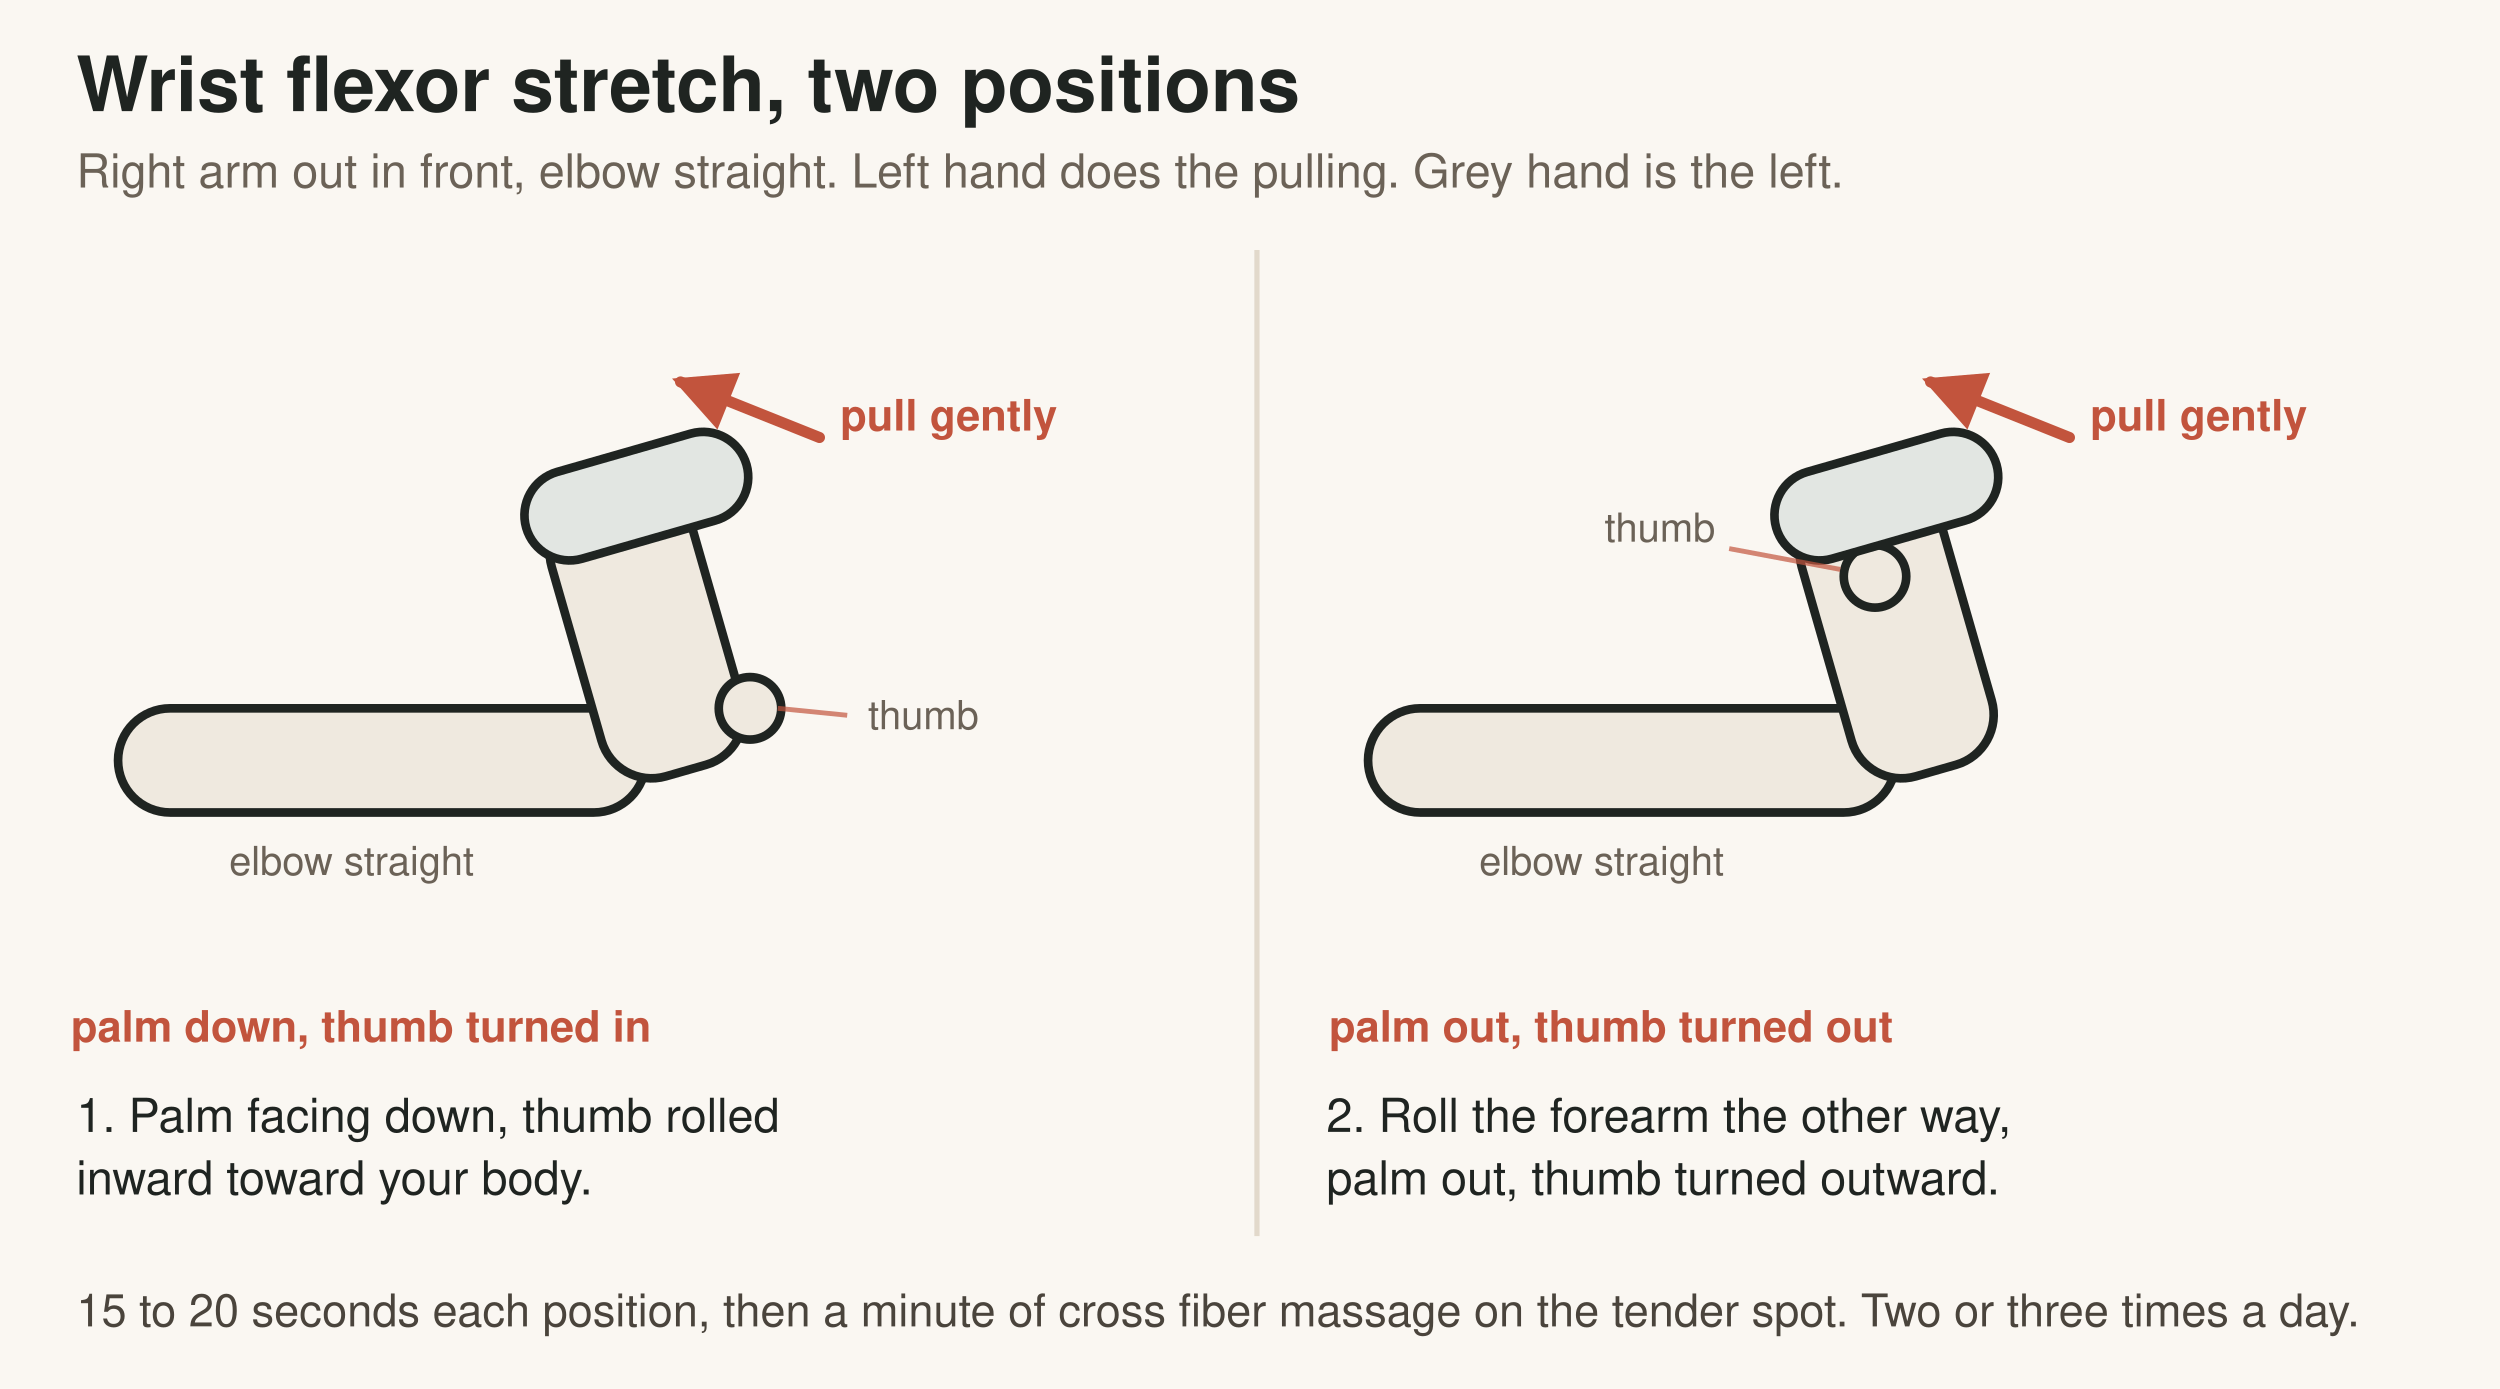
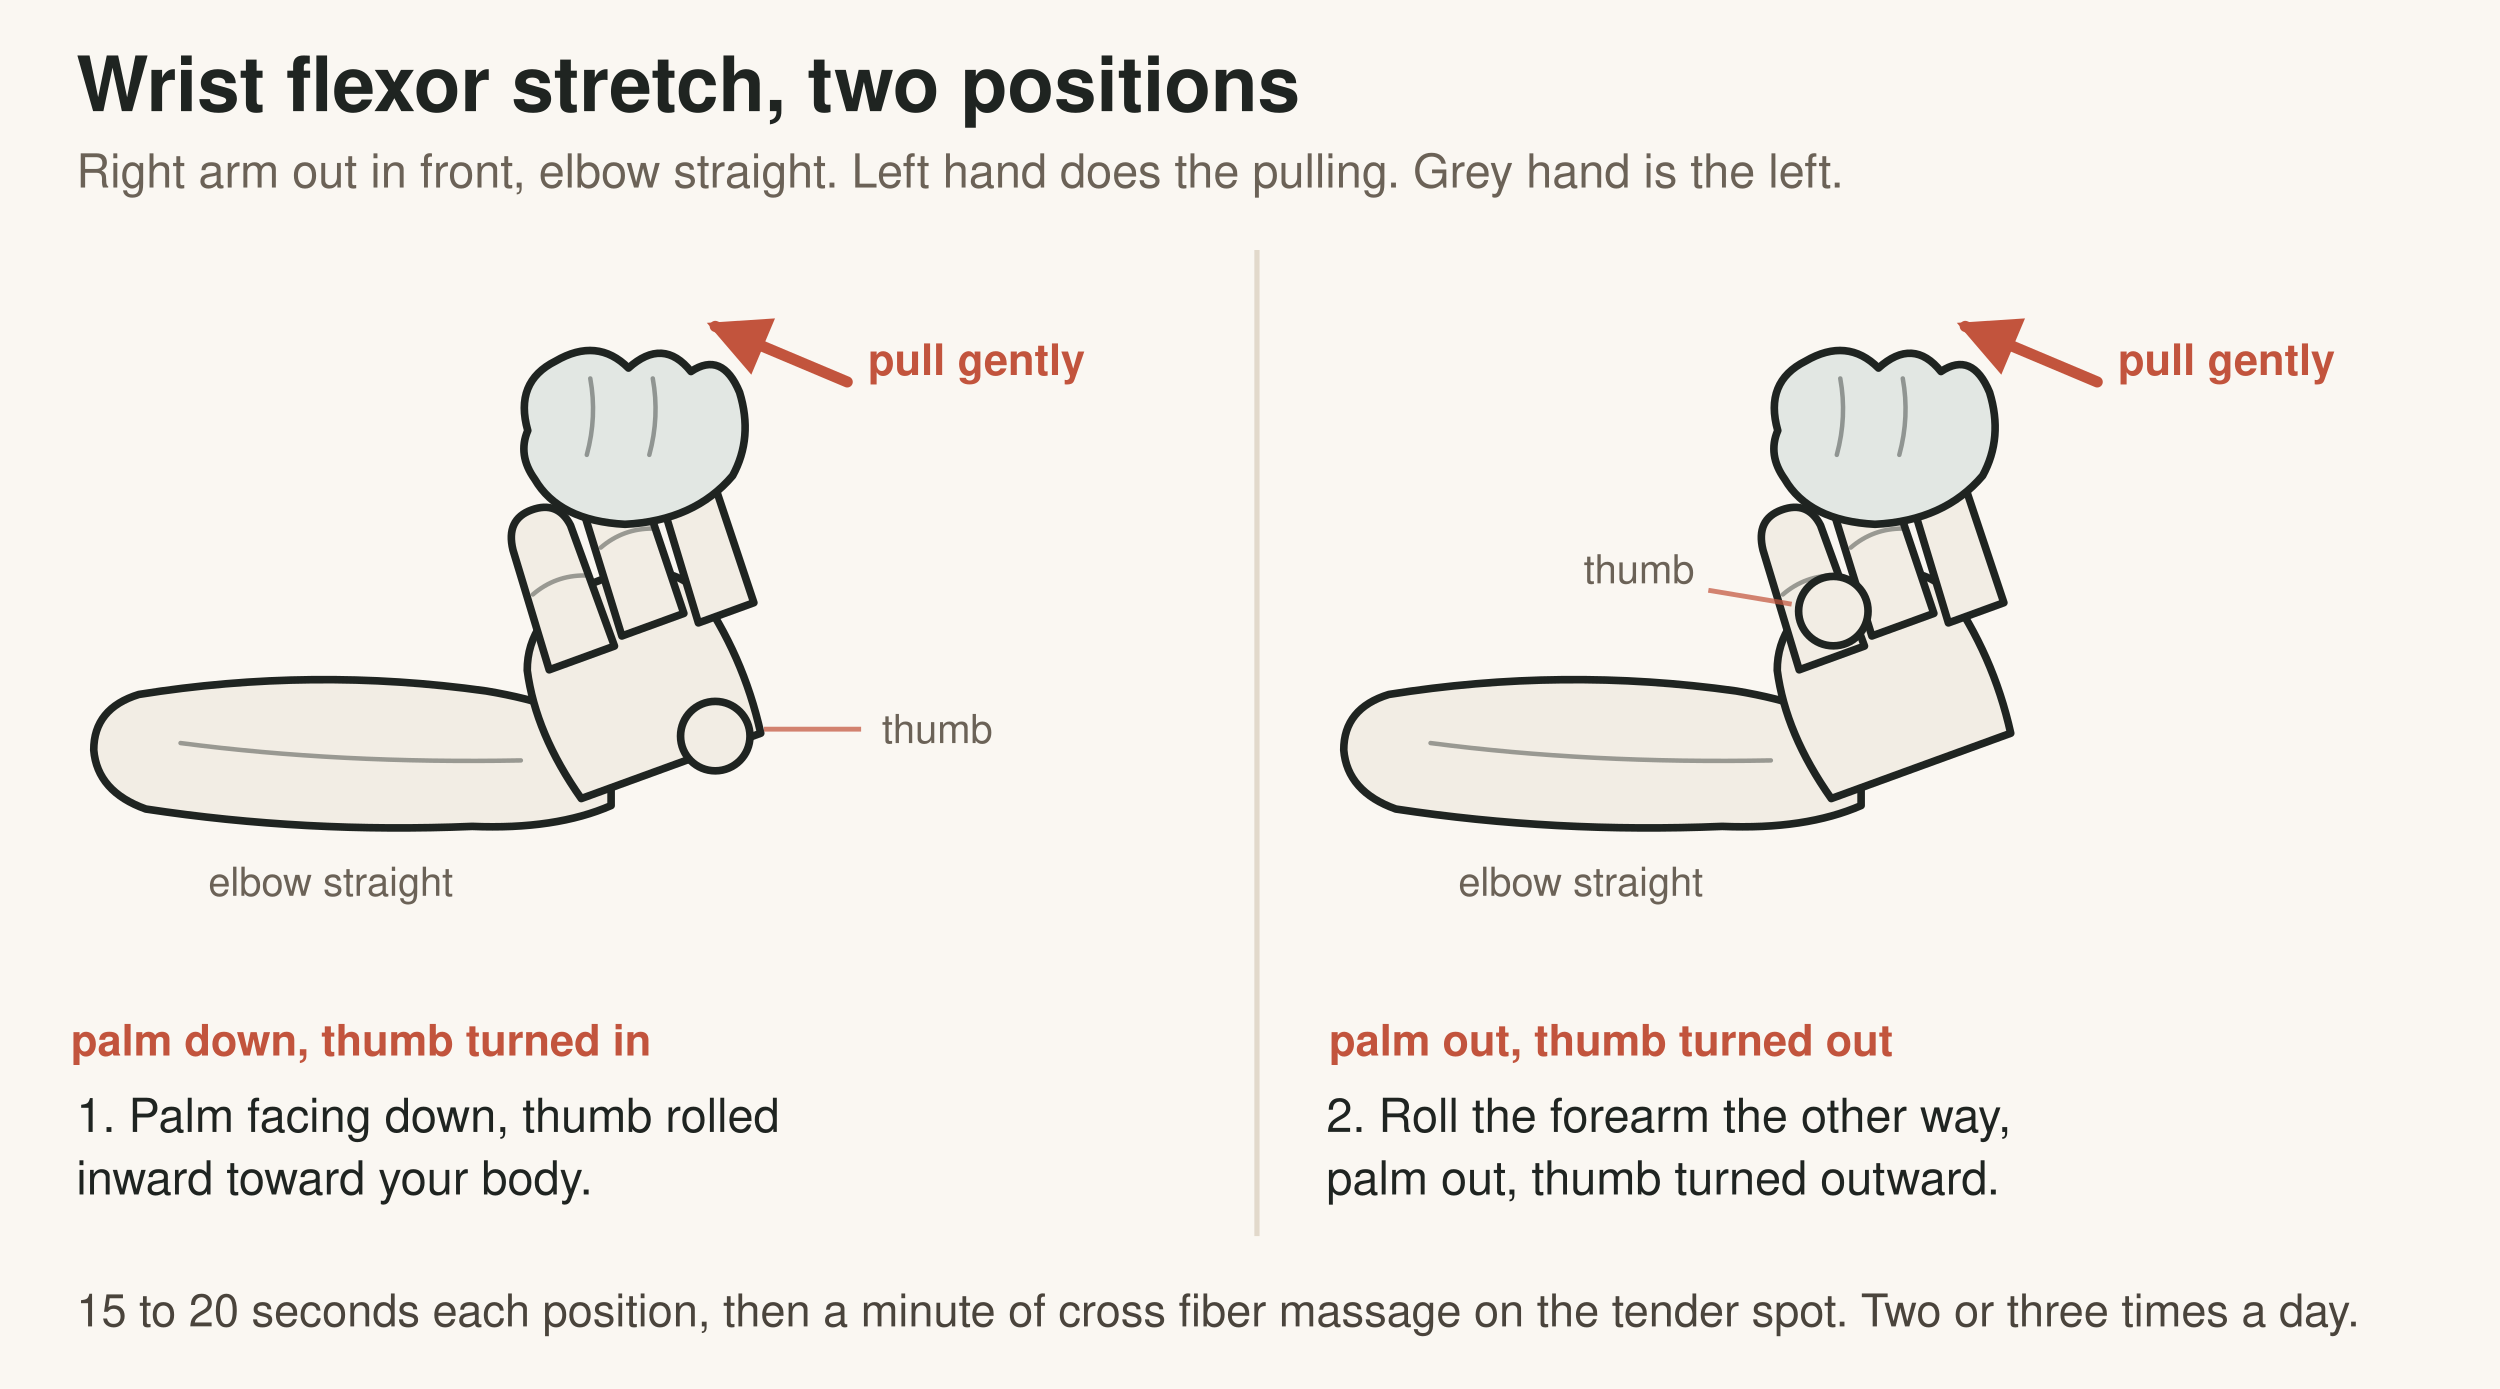
<svg xmlns="http://www.w3.org/2000/svg" viewBox="0 0 720 400" width="720" height="400" role="img" aria-label="Wrist flexor stretch, two positions">
  <style>
    .bg{fill:#FAF7F2}
-     .limb{fill:#EFE9DF;stroke:#1F2421;stroke-width:2.5;stroke-linejoin:round}
-     .other{fill:#E2E6E2;stroke:#1F2421;stroke-width:2.5;stroke-linejoin:round}
-     .det{stroke:#1F2421;fill:none;stroke-width:2;stroke-linecap:round;opacity:.35}
+     .lm{fill:#F2EDE4;stroke:#1F2421;stroke-width:2.2;stroke-linejoin:round;stroke-linecap:round}
+     .im{fill:#DED3BF;stroke:#1F2421;stroke-width:2.2;stroke-linejoin:round}
+     .hd{fill:#B9AE99;stroke:#1F2421;stroke-width:2.2;stroke-linejoin:round}
+     .oth{fill:#E2E7E3;stroke:#1F2421;stroke-width:2.2;stroke-linejoin:round}
+     .ct{fill:none;stroke:#1F2421;stroke-width:1.3;opacity:.42;stroke-linecap:round}
+     .det{stroke:#1F2421;fill:none;stroke-width:1.8;stroke-linecap:round;opacity:.3}
    .acc{stroke:#C2543D;fill:none;stroke-width:3.2;stroke-linecap:round}
-     .lead{stroke:#C2543D;fill:none;stroke-width:1.4;opacity:.7}
+     .lead{stroke:#C2543D;fill:none;stroke-width:1.4;opacity:.72}
+     .band{stroke:#5E7266;fill:none;stroke-width:4.2;stroke-linecap:round;stroke-linejoin:round}
    .t{font-family:-apple-system,BlinkMacSystemFont,'Segoe UI',Helvetica,Arial,sans-serif;fill:#1F2421}
    .h{font-size:22px;font-weight:700}
    .sub{font-size:13.5px;fill:#6B6257}
    .cap{font-size:13.5px}
    .lab{font-size:11.5px;fill:#6B6257}
    .accT{font-size:12.5px;font-weight:700;fill:#C2543D}
    .dose{font-size:13px;fill:#4A443C}
    .div{stroke:#E2D9CB;stroke-width:1.5}
  </style>
  <marker id="ar" viewBox="0 0 10 10" refX="8.5" refY="5" markerWidth="5.5" markerHeight="5.5" orient="auto-start-reverse">
    <path d="M0,0 L10,5 L0,10 z" fill="#C2543D" />
  </marker>
  <rect class="bg" x="0" y="0" width="720" height="400" />
  <text class="t h" x="22" y="32">Wrist flexor stretch, two positions</text>
  <text class="t sub" x="22" y="54">Right arm out in front, elbow straight. Left hand does the pulling. Grey hand is the left.</text>
  <line class="div" x1="362" y1="72" x2="362" y2="356" />
  <g>
-     <rect class="limb" x="34" y="204" width="152" height="30" rx="15" />
-     <text class="t lab" x="66" y="252">elbow straight</text>
-     <rect class="limb" x="176" y="140" width="42" height="82" rx="15" transform="rotate(-16 197 220)" />
-     <circle class="limb" cx="216" cy="204" r="9" />
-     <rect class="other" x="150" y="126" width="66" height="26" rx="13" transform="rotate(-16 197 140)" />
-     <path class="acc" d="M236,126 L196,110" marker-end="url(#ar)" />
-     <text class="t accT" x="242" y="124">pull gently</text>
-     <path class="lead" d="M244,206 L224,204" />
-     <text class="t lab" x="250" y="210">thumb</text>
-     <text class="t accT" x="104" y="300" text-anchor="middle">palm down, thumb turned in</text>
+     <path class="lm" d="M40,200 Q90,192 140,199 Q164,203 176,212 L176,232 Q160,239 136,238 Q88,240 42,233 Q28,228 27,216 Q27,204 40,200 Z" />
+     <path class="ct" d="M52,214 Q98,220 150,219" />
+     <text class="t lab" x="60" y="258">elbow straight</text>
+     <g transform="rotate(-20 178 224)">
+       <path class="lm" d="M166,226 Q160,204 164,186 Q169,172 188,169 Q210,167 218,181 Q224,203 221,226 Z" />
+       <path class="lm" d="M170,188 L172,152 Q173,143 181,143 Q189,143 190,151 L190,188 Z" />
+       <path class="lm" d="M193,186 L195,146 Q196,137 204,137 Q212,137 213,145 L212,186 Z" />
+       <path class="lm" d="M215,190 L217,154 Q218,145 225,145 Q232,145 233,153 L232,190 Z" />
+       <path class="ct" d="M173,166 Q181,163 189,166" />
+       <path class="ct" d="M196,160 Q204,157 212,160" />
+     </g>
+     <circle class="lm" cx="206" cy="212" r="10" />
+     <path class="oth" d="M152,124 Q148,110 160,104 Q172,97 181,106 Q191,97 199,107 Q208,101 213,113 Q217,126 211,137 Q200,150 180,151 Q161,150 154,138 Q149,131 152,124 Z" />
+     <path class="ct" d="M170,109 Q172,120 169,131" />
+     <path class="ct" d="M188,109 Q190,120 187,131" />
+     <path class="acc" d="M244,110 L206,94" marker-end="url(#ar)" />
+     <text class="t accT" x="250" y="108">pull gently</text>
+     <path class="lead" d="M248,210 L220,210" />
+     <text class="t lab" x="254" y="214">thumb</text>
+     <text class="t accT" x="104" y="304" text-anchor="middle">palm down, thumb turned in</text>
    <text class="t cap" x="22" y="326">1. Palm facing down, thumb rolled</text>
    <text class="t cap" x="22" y="344">inward toward your body.</text>
  </g>
-   <g>
-     <rect class="limb" x="394" y="204" width="152" height="30" rx="15" />
-     <text class="t lab" x="426" y="252">elbow straight</text>
-     <rect class="limb" x="536" y="140" width="42" height="82" rx="15" transform="rotate(-16 557 220)" />
-     <circle class="limb" cx="540" cy="166" r="9" />
-     <rect class="other" x="510" y="126" width="66" height="26" rx="13" transform="rotate(-16 557 140)" />
-     <path class="acc" d="M596,126 L556,110" marker-end="url(#ar)" />
-     <text class="t accT" x="602" y="124">pull gently</text>
-     <path class="lead" d="M498,158 L530,164" />
-     <text class="t lab" x="494" y="156" text-anchor="end">thumb</text>
-     <text class="t accT" x="464" y="300" text-anchor="middle">palm out, thumb turned out</text>
-     <text class="t cap" x="382" y="326">2. Roll the forearm the other way,</text>
-     <text class="t cap" x="382" y="344">palm out, thumb turned outward.</text>
+   <g transform="translate(360,0)">
+     <path class="lm" d="M40,200 Q90,192 140,199 Q164,203 176,212 L176,232 Q160,239 136,238 Q88,240 42,233 Q28,228 27,216 Q27,204 40,200 Z" />
+     <path class="ct" d="M52,214 Q98,220 150,219" />
+     <text class="t lab" x="60" y="258">elbow straight</text>
+     <g transform="rotate(-20 178 224)">
+       <path class="lm" d="M166,226 Q160,204 164,186 Q169,172 188,169 Q210,167 218,181 Q224,203 221,226 Z" />
+       <path class="lm" d="M170,188 L172,152 Q173,143 181,143 Q189,143 190,151 L190,188 Z" />
+       <path class="lm" d="M193,186 L195,146 Q196,137 204,137 Q212,137 213,145 L212,186 Z" />
+       <path class="lm" d="M215,190 L217,154 Q218,145 225,145 Q232,145 233,153 L232,190 Z" />
+       <path class="ct" d="M173,166 Q181,163 189,166" />
+       <path class="ct" d="M196,160 Q204,157 212,160" />
+     </g>
+     <circle class="lm" cx="168" cy="176" r="10" />
+     <path class="oth" d="M152,124 Q148,110 160,104 Q172,97 181,106 Q191,97 199,107 Q208,101 213,113 Q217,126 211,137 Q200,150 180,151 Q161,150 154,138 Q149,131 152,124 Z" />
+     <path class="ct" d="M170,109 Q172,120 169,131" />
+     <path class="ct" d="M188,109 Q190,120 187,131" />
+     <path class="acc" d="M244,110 L206,94" marker-end="url(#ar)" />
+     <text class="t accT" x="250" y="108">pull gently</text>
+     <path class="lead" d="M132,170 L156,174" />
+     <text class="t lab" x="128" y="168" text-anchor="end">thumb</text>
+     <text class="t accT" x="104" y="304" text-anchor="middle">palm out, thumb turned out</text>
  </g>
+   <text class="t cap" x="382" y="326">2. Roll the forearm the other way,</text>
+   <text class="t cap" x="382" y="344">palm out, thumb turned outward.</text>
  <text class="t dose" x="22" y="382">15 to 20 seconds each position, then a minute of cross fiber massage on the tender spot. Two or three times a day.</text>
</svg>
